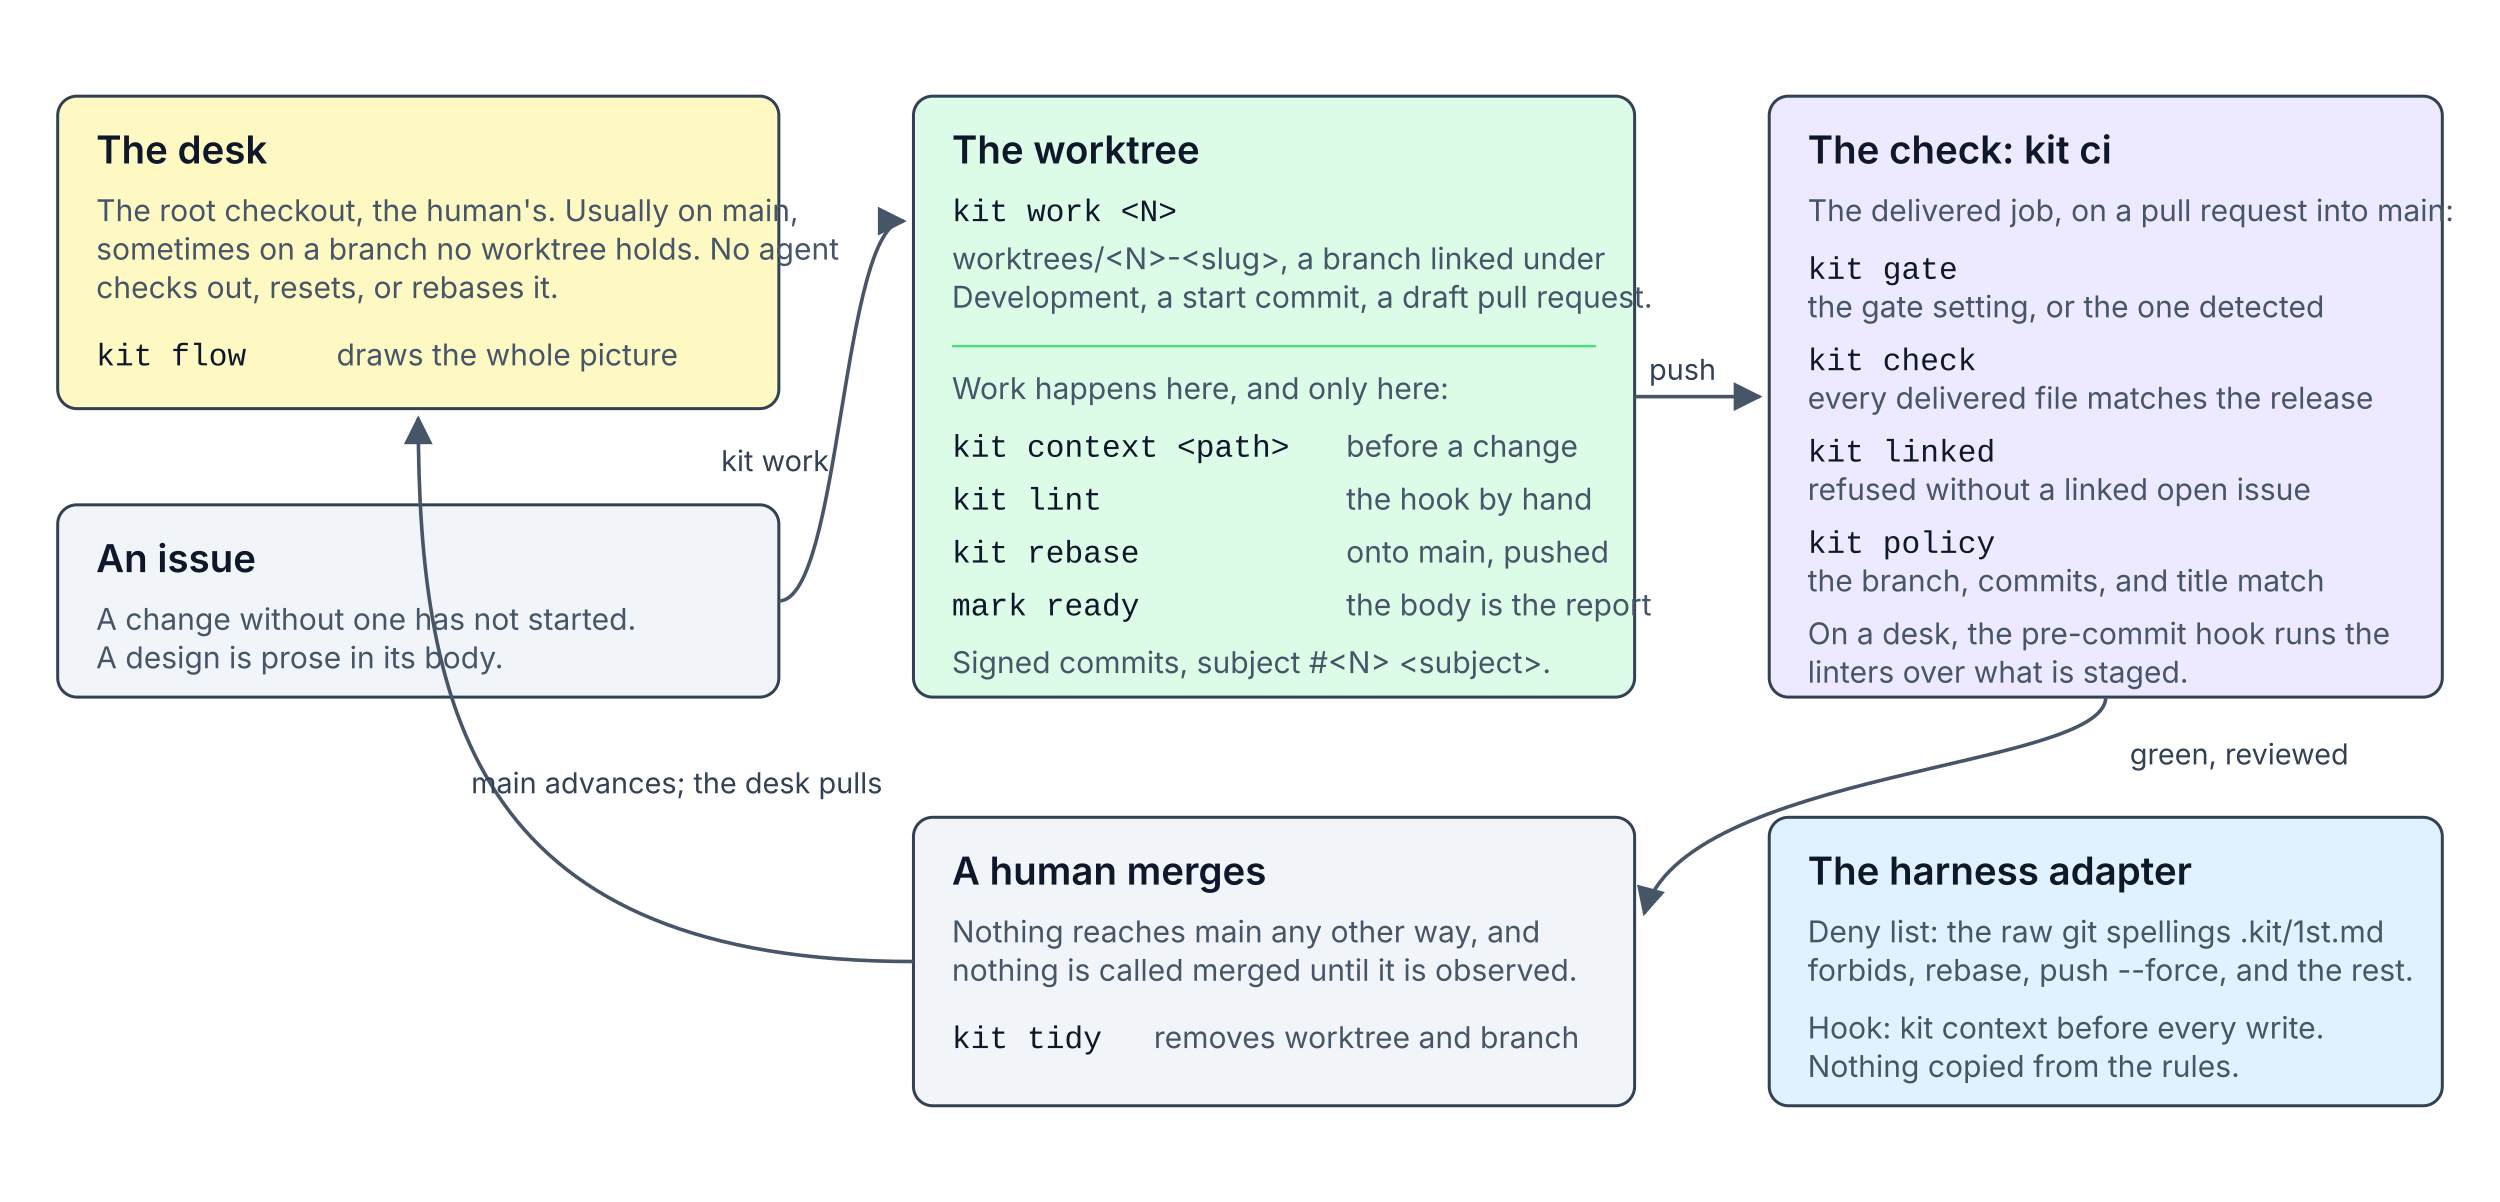
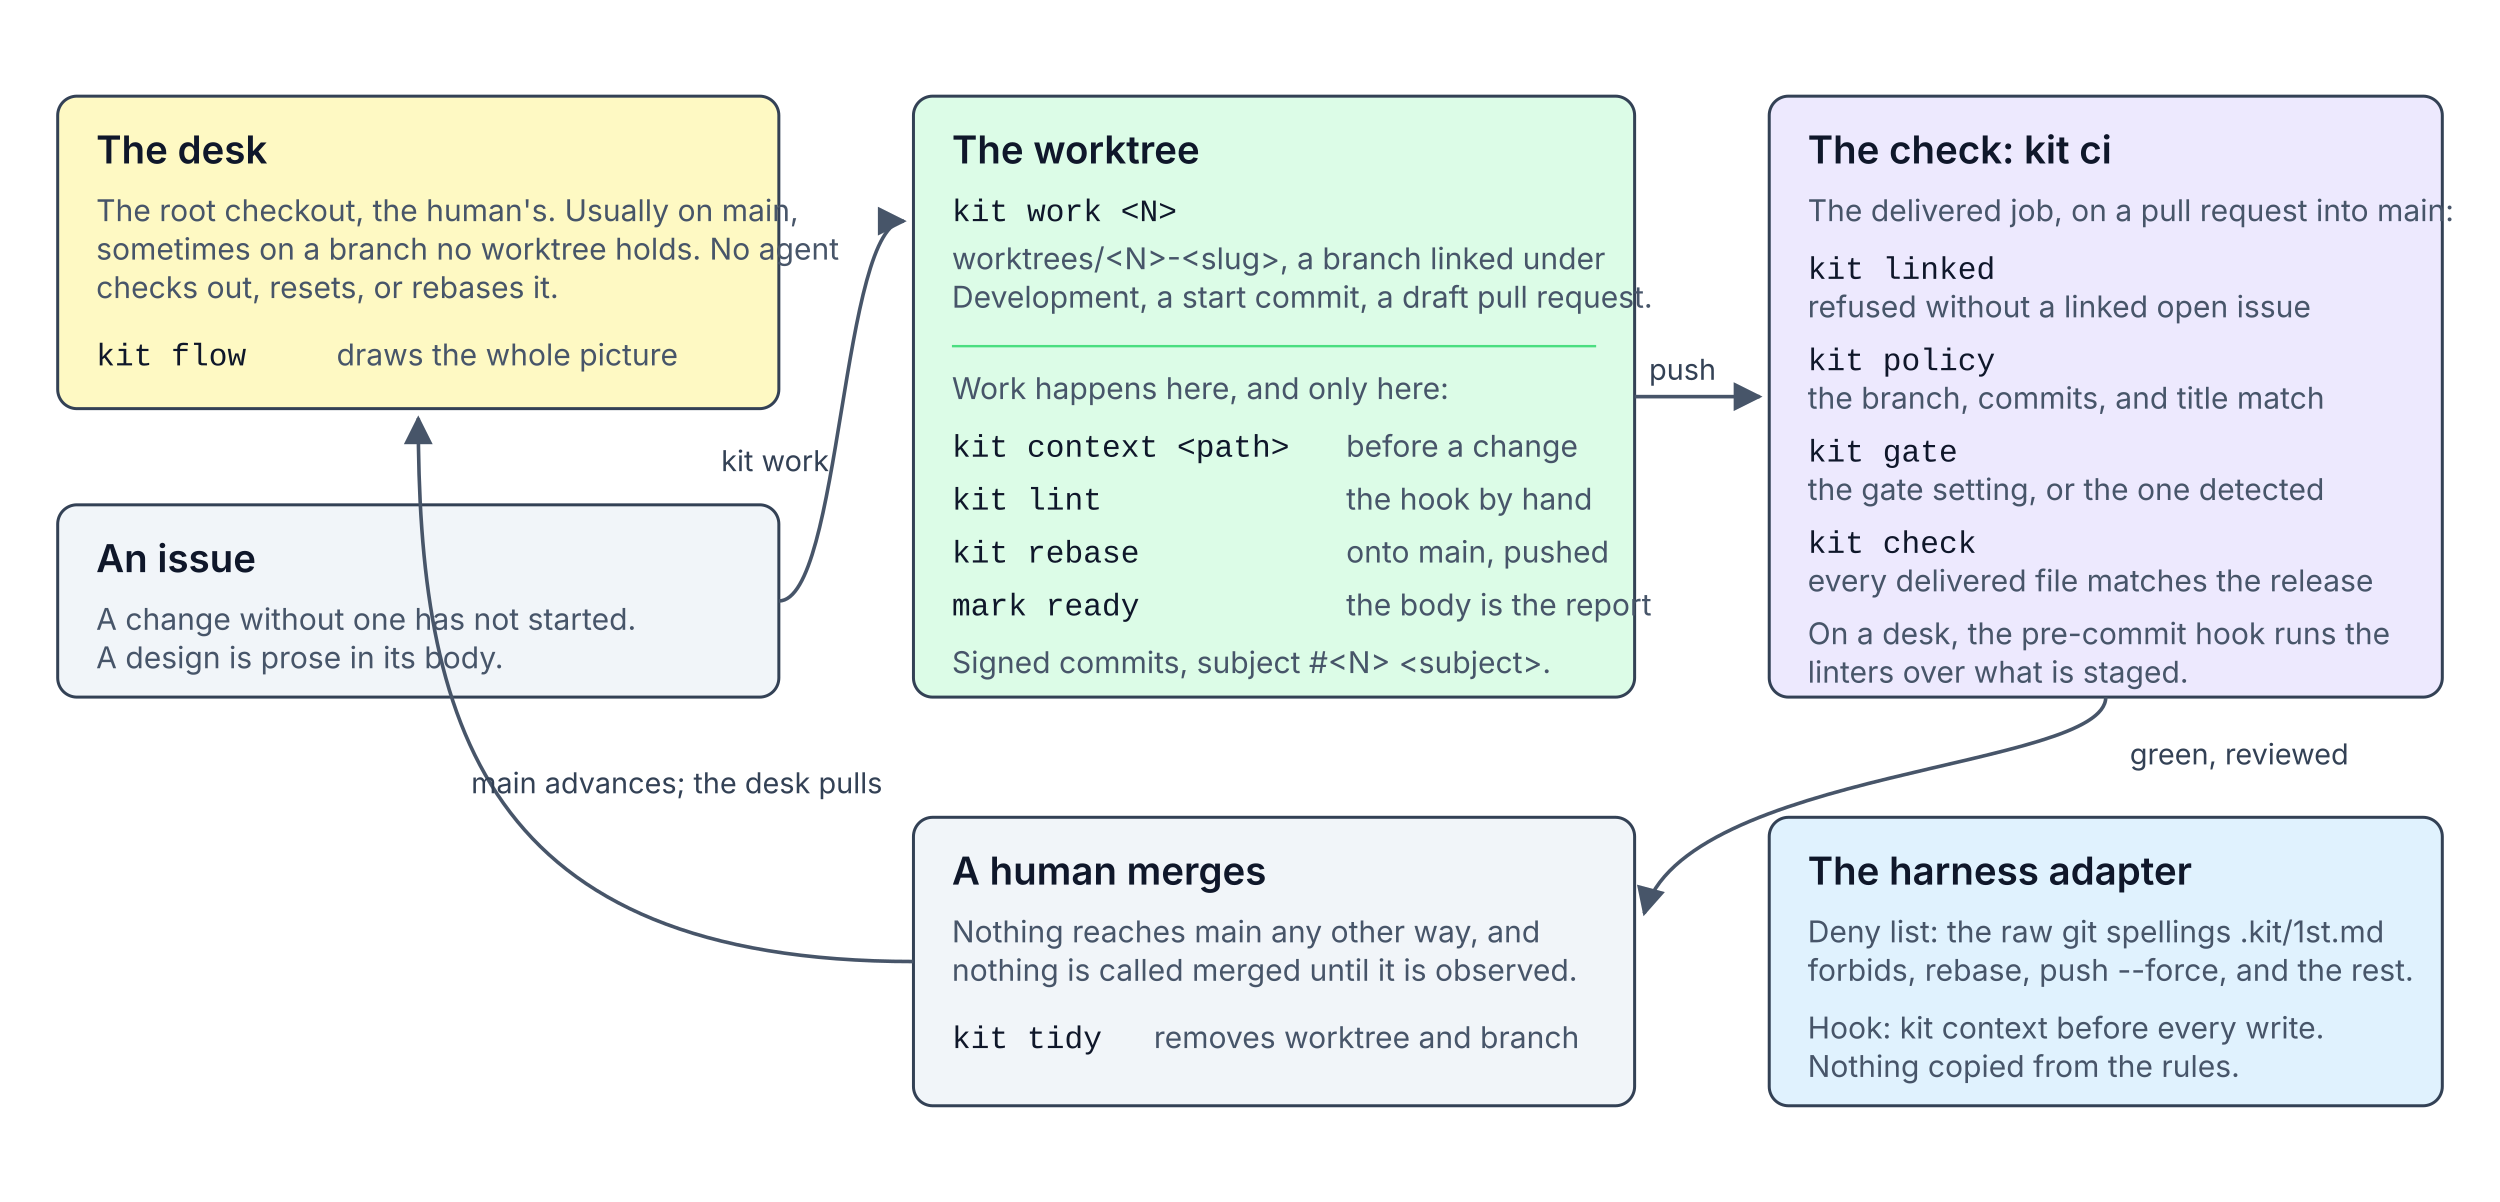
<svg xmlns="http://www.w3.org/2000/svg" viewBox="0 0 1040 500" width="1040" height="500" role="img" aria-labelledby="title desc">
  <defs>
    <marker id="arrow" viewBox="0 0 10 10" refX="9" refY="5" markerWidth="8" markerHeight="8" orient="auto-start-reverse">
      <path d="M 0 0 L 10 5 L 0 10 z" fill="#475569" />
    </marker>
    <style>
      text { font-family: Inter, -apple-system, "Segoe UI", Helvetica, Arial, sans-serif; font-size: 14px; fill: #0f172a; }
      .h { font-size: 16px; font-weight: 600; }
      .m { font-family: "SF Mono", Menlo, Consolas, "Liberation Mono", monospace; font-size: 13px; }
      .d { fill: #475569; font-size: 12.5px; }
      .box { stroke: #334155; stroke-width: 1.25; rx: 8; }
      .edge { stroke: #475569; stroke-width: 1.5; fill: none; marker-end: url(#arrow); }
      .lbl { fill: #334155; font-size: 12px; }
    </style>
  </defs>
  <rect class="box" x="24" y="40" width="300" height="130" fill="#fef9c3" />
  <text class="h" x="40" y="68">The desk</text>
  <text class="d" x="40" y="92">The root checkout, the human's. Usually on main,</text>
  <text class="d" x="40" y="108">sometimes on a branch no worktree holds. No agent</text>
  <text class="d" x="40" y="124">checks out, resets, or rebases it.</text>
  <text class="m" x="40" y="152">kit flow</text>
  <text class="d" x="140" y="152">draws the whole picture</text>
  <rect class="box" x="24" y="210" width="300" height="80" fill="#f1f5f9" />
  <text class="h" x="40" y="238">An issue</text>
  <text class="d" x="40" y="262">A change without one has not started.</text>
  <text class="d" x="40" y="278">A design is prose in its body.</text>
  <rect class="box" x="380" y="40" width="300" height="250" fill="#dcfce7" />
  <text class="h" x="396" y="68">The worktree</text>
  <text class="m" x="396" y="92">kit work &lt;N&gt;</text>
  <text class="d" x="396" y="112">worktrees/&lt;N&gt;-&lt;slug&gt;, a branch linked under</text>
  <text class="d" x="396" y="128">Development, a start commit, a draft pull request.</text>
  <line x1="396" y1="144" x2="664" y2="144" stroke="#4ade80" stroke-width="1" />
  <text class="d" x="396" y="166">Work happens here, and only here:</text>
  <text class="m" x="396" y="190">kit context &lt;path&gt;</text>
  <text class="d" x="560" y="190">before a change</text>
  <text class="m" x="396" y="212">kit lint</text>
  <text class="d" x="560" y="212">the hook by hand</text>
  <text class="m" x="396" y="234">kit rebase</text>
  <text class="d" x="560" y="234">onto main, pushed</text>
  <text class="m" x="396" y="256">mark ready</text>
  <text class="d" x="560" y="256">the body is the report</text>
  <text class="d" x="396" y="280">Signed commits, subject #&lt;N&gt; &lt;subject&gt;.</text>
  <rect class="box" x="736" y="40" width="280" height="250" fill="#ede9fe" />
  <text class="h" x="752" y="68">The check: kit ci</text>
  <text class="d" x="752" y="92">The delivered job, on a pull request into main:</text>
-   <text class="m" x="752" y="116">kit gate</text>
-   <text class="d" x="752" y="132">the gate setting, or the one detected</text>
-   <text class="m" x="752" y="154">kit check</text>
-   <text class="d" x="752" y="170">every delivered file matches the release</text>
-   <text class="m" x="752" y="192">kit linked</text>
-   <text class="d" x="752" y="208">refused without a linked open issue</text>
-   <text class="m" x="752" y="230">kit policy</text>
-   <text class="d" x="752" y="246">the branch, commits, and title match</text>
+   <text class="m" x="752" y="116">kit linked</text>
+   <text class="d" x="752" y="132">refused without a linked open issue</text>
+   <text class="m" x="752" y="154">kit policy</text>
+   <text class="d" x="752" y="170">the branch, commits, and title match</text>
+   <text class="m" x="752" y="192">kit gate</text>
+   <text class="d" x="752" y="208">the gate setting, or the one detected</text>
+   <text class="m" x="752" y="230">kit check</text>
+   <text class="d" x="752" y="246">every delivered file matches the release</text>
  <text class="d" x="752" y="268">On a desk, the pre-commit hook runs the</text>
  <text class="d" x="752" y="284">linters over what is staged.</text>
  <rect class="box" x="380" y="340" width="300" height="120" fill="#f1f5f9" />
  <text class="h" x="396" y="368">A human merges</text>
  <text class="d" x="396" y="392">Nothing reaches main any other way, and</text>
  <text class="d" x="396" y="408">nothing is called merged until it is observed.</text>
  <text class="m" x="396" y="436">kit tidy</text>
  <text class="d" x="480" y="436">removes worktree and branch</text>
  <rect class="box" x="736" y="340" width="280" height="120" fill="#e0f2fe" />
  <text class="h" x="752" y="368">The harness adapter</text>
  <text class="d" x="752" y="392">Deny list: the raw git spellings .kit/1st.md</text>
  <text class="d" x="752" y="408">forbids, rebase, push --force, and the rest.</text>
  <text class="d" x="752" y="432">Hook: kit context before every write.</text>
  <text class="d" x="752" y="448">Nothing copied from the rules.</text>
  <path class="edge" d="M 324 250 C 350 250, 350 92, 376 92" />
  <text class="lbl" x="300" y="196">kit work</text>
  <path class="edge" d="M 680 165 L 732 165" />
  <text class="lbl" x="686" y="158">push</text>
  <path class="edge" d="M 876 290 C 876 320, 700 320, 684 380" />
  <text class="lbl" x="886" y="318">green, reviewed</text>
  <path class="edge" d="M 380 400 C 200 400, 174 300, 174 174" />
  <text class="lbl" x="196" y="330">main advances; the desk pulls</text>
</svg>
